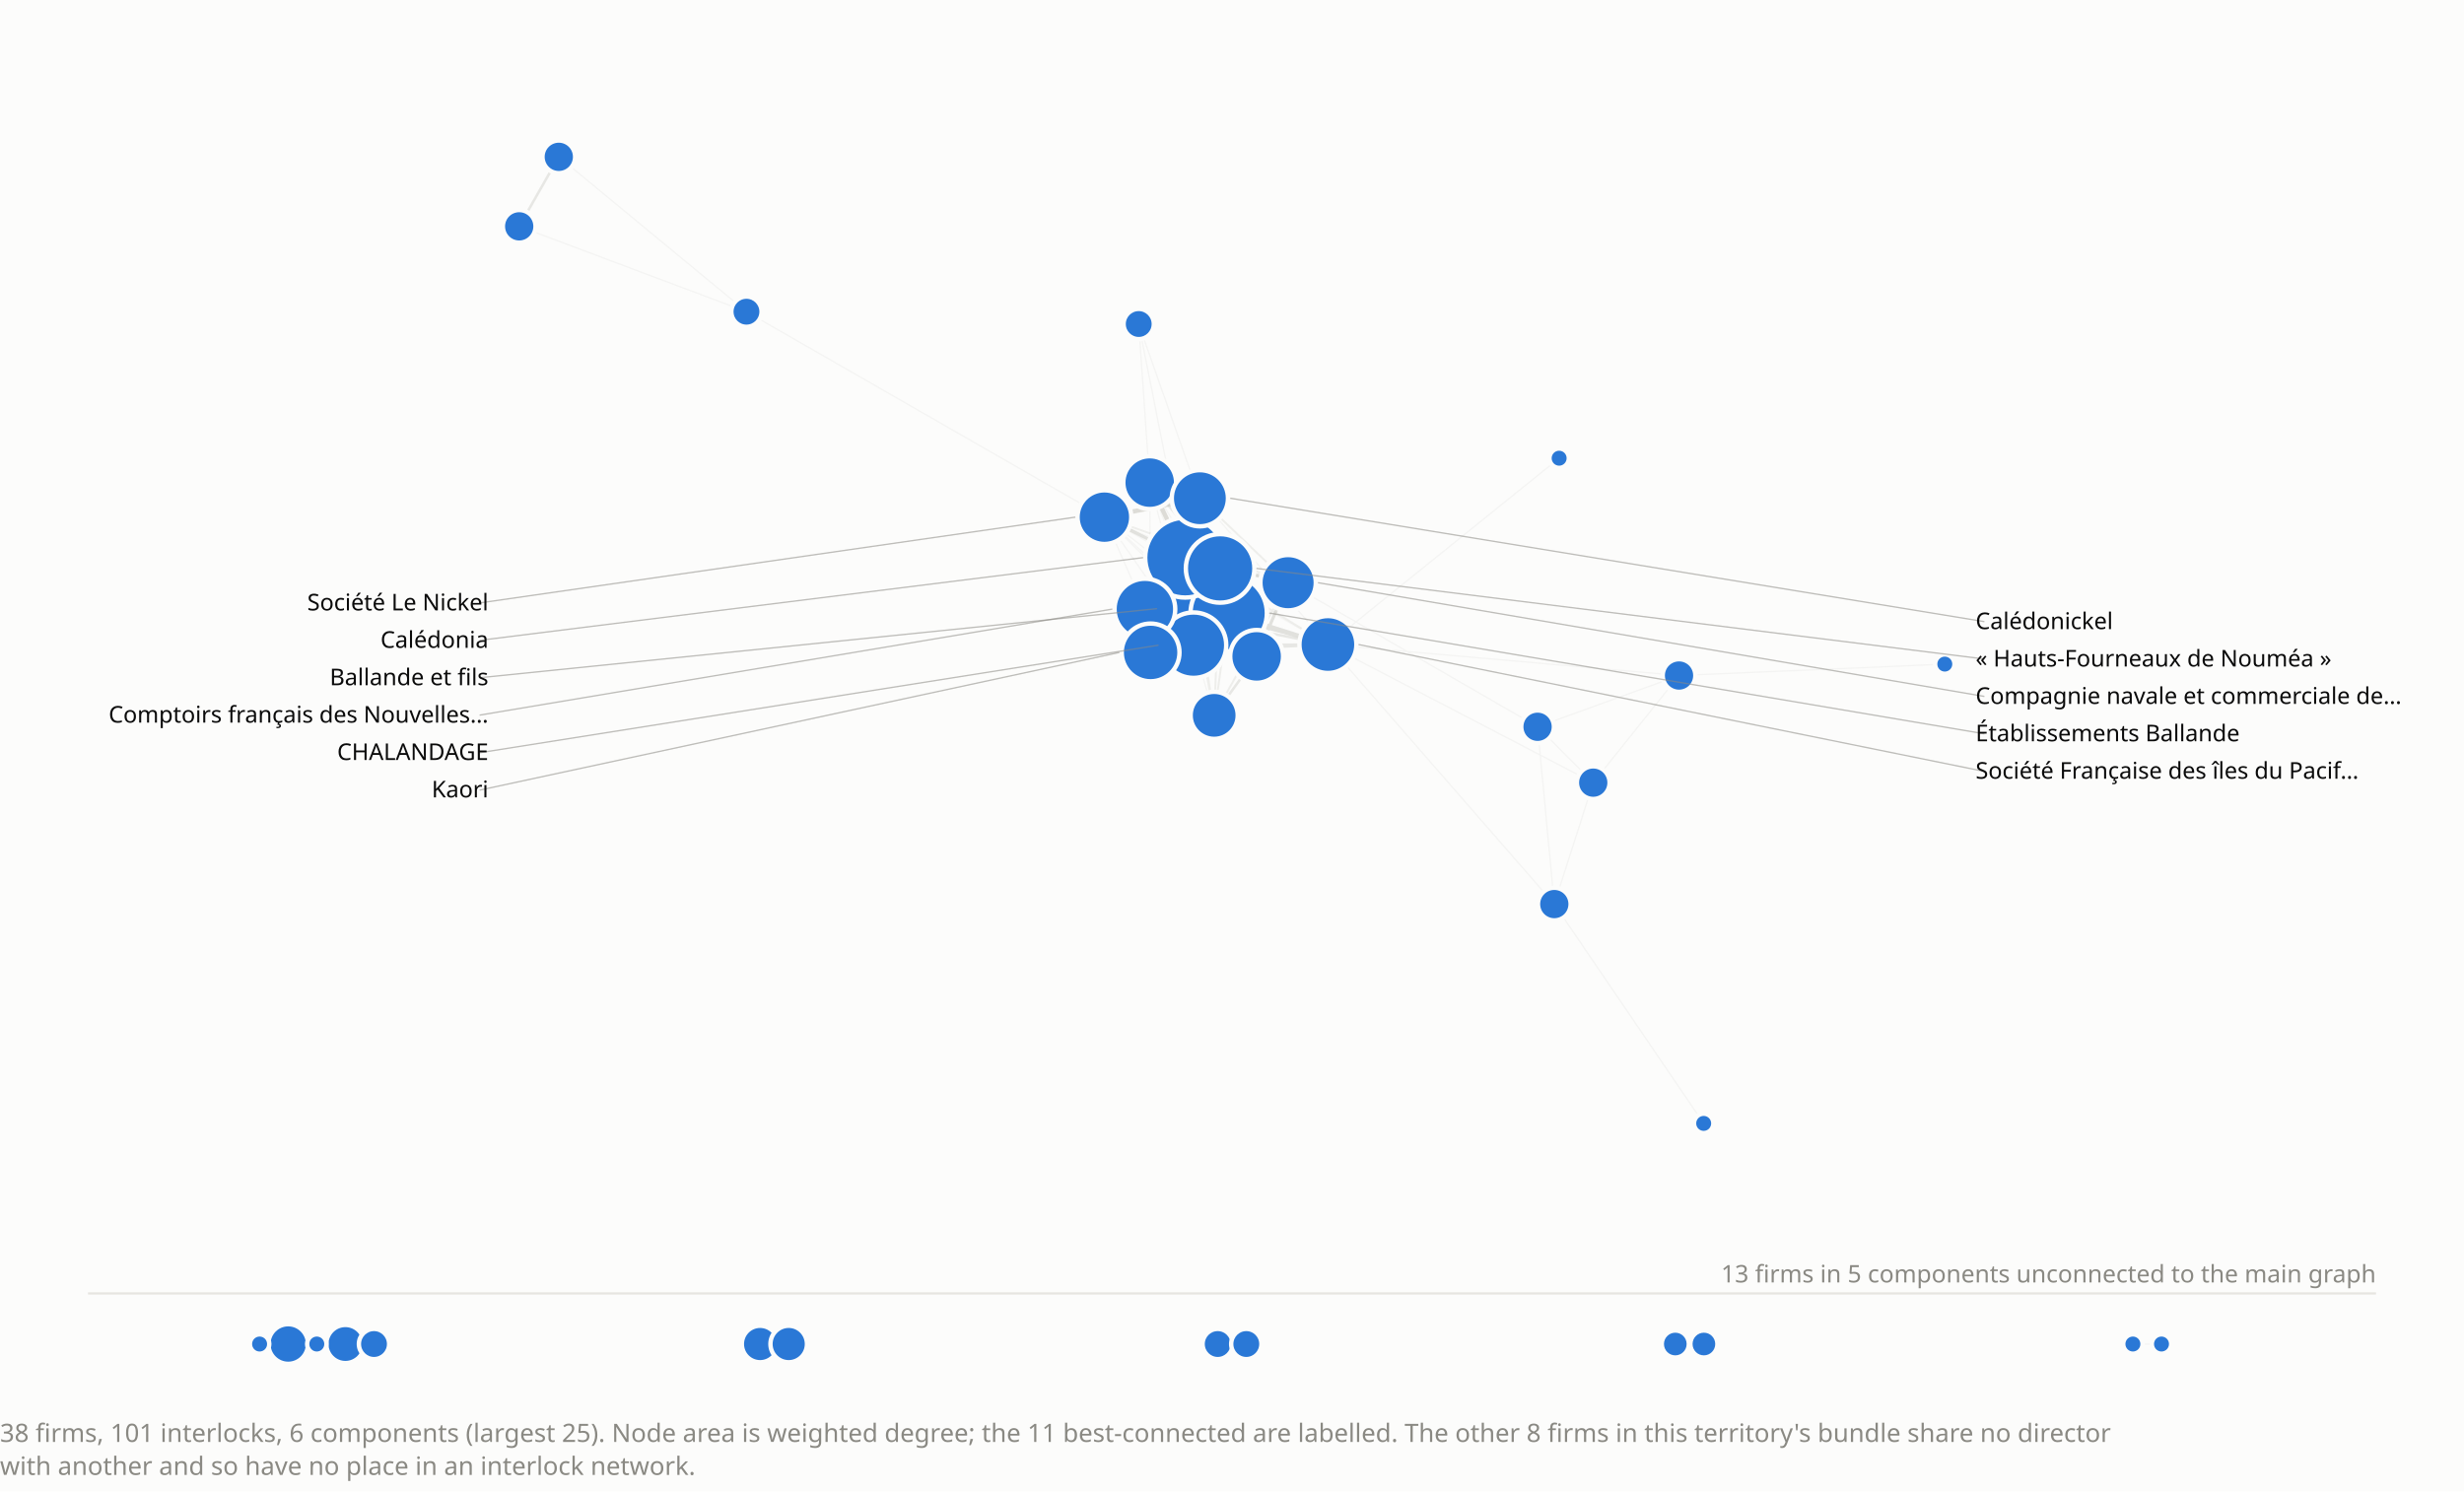
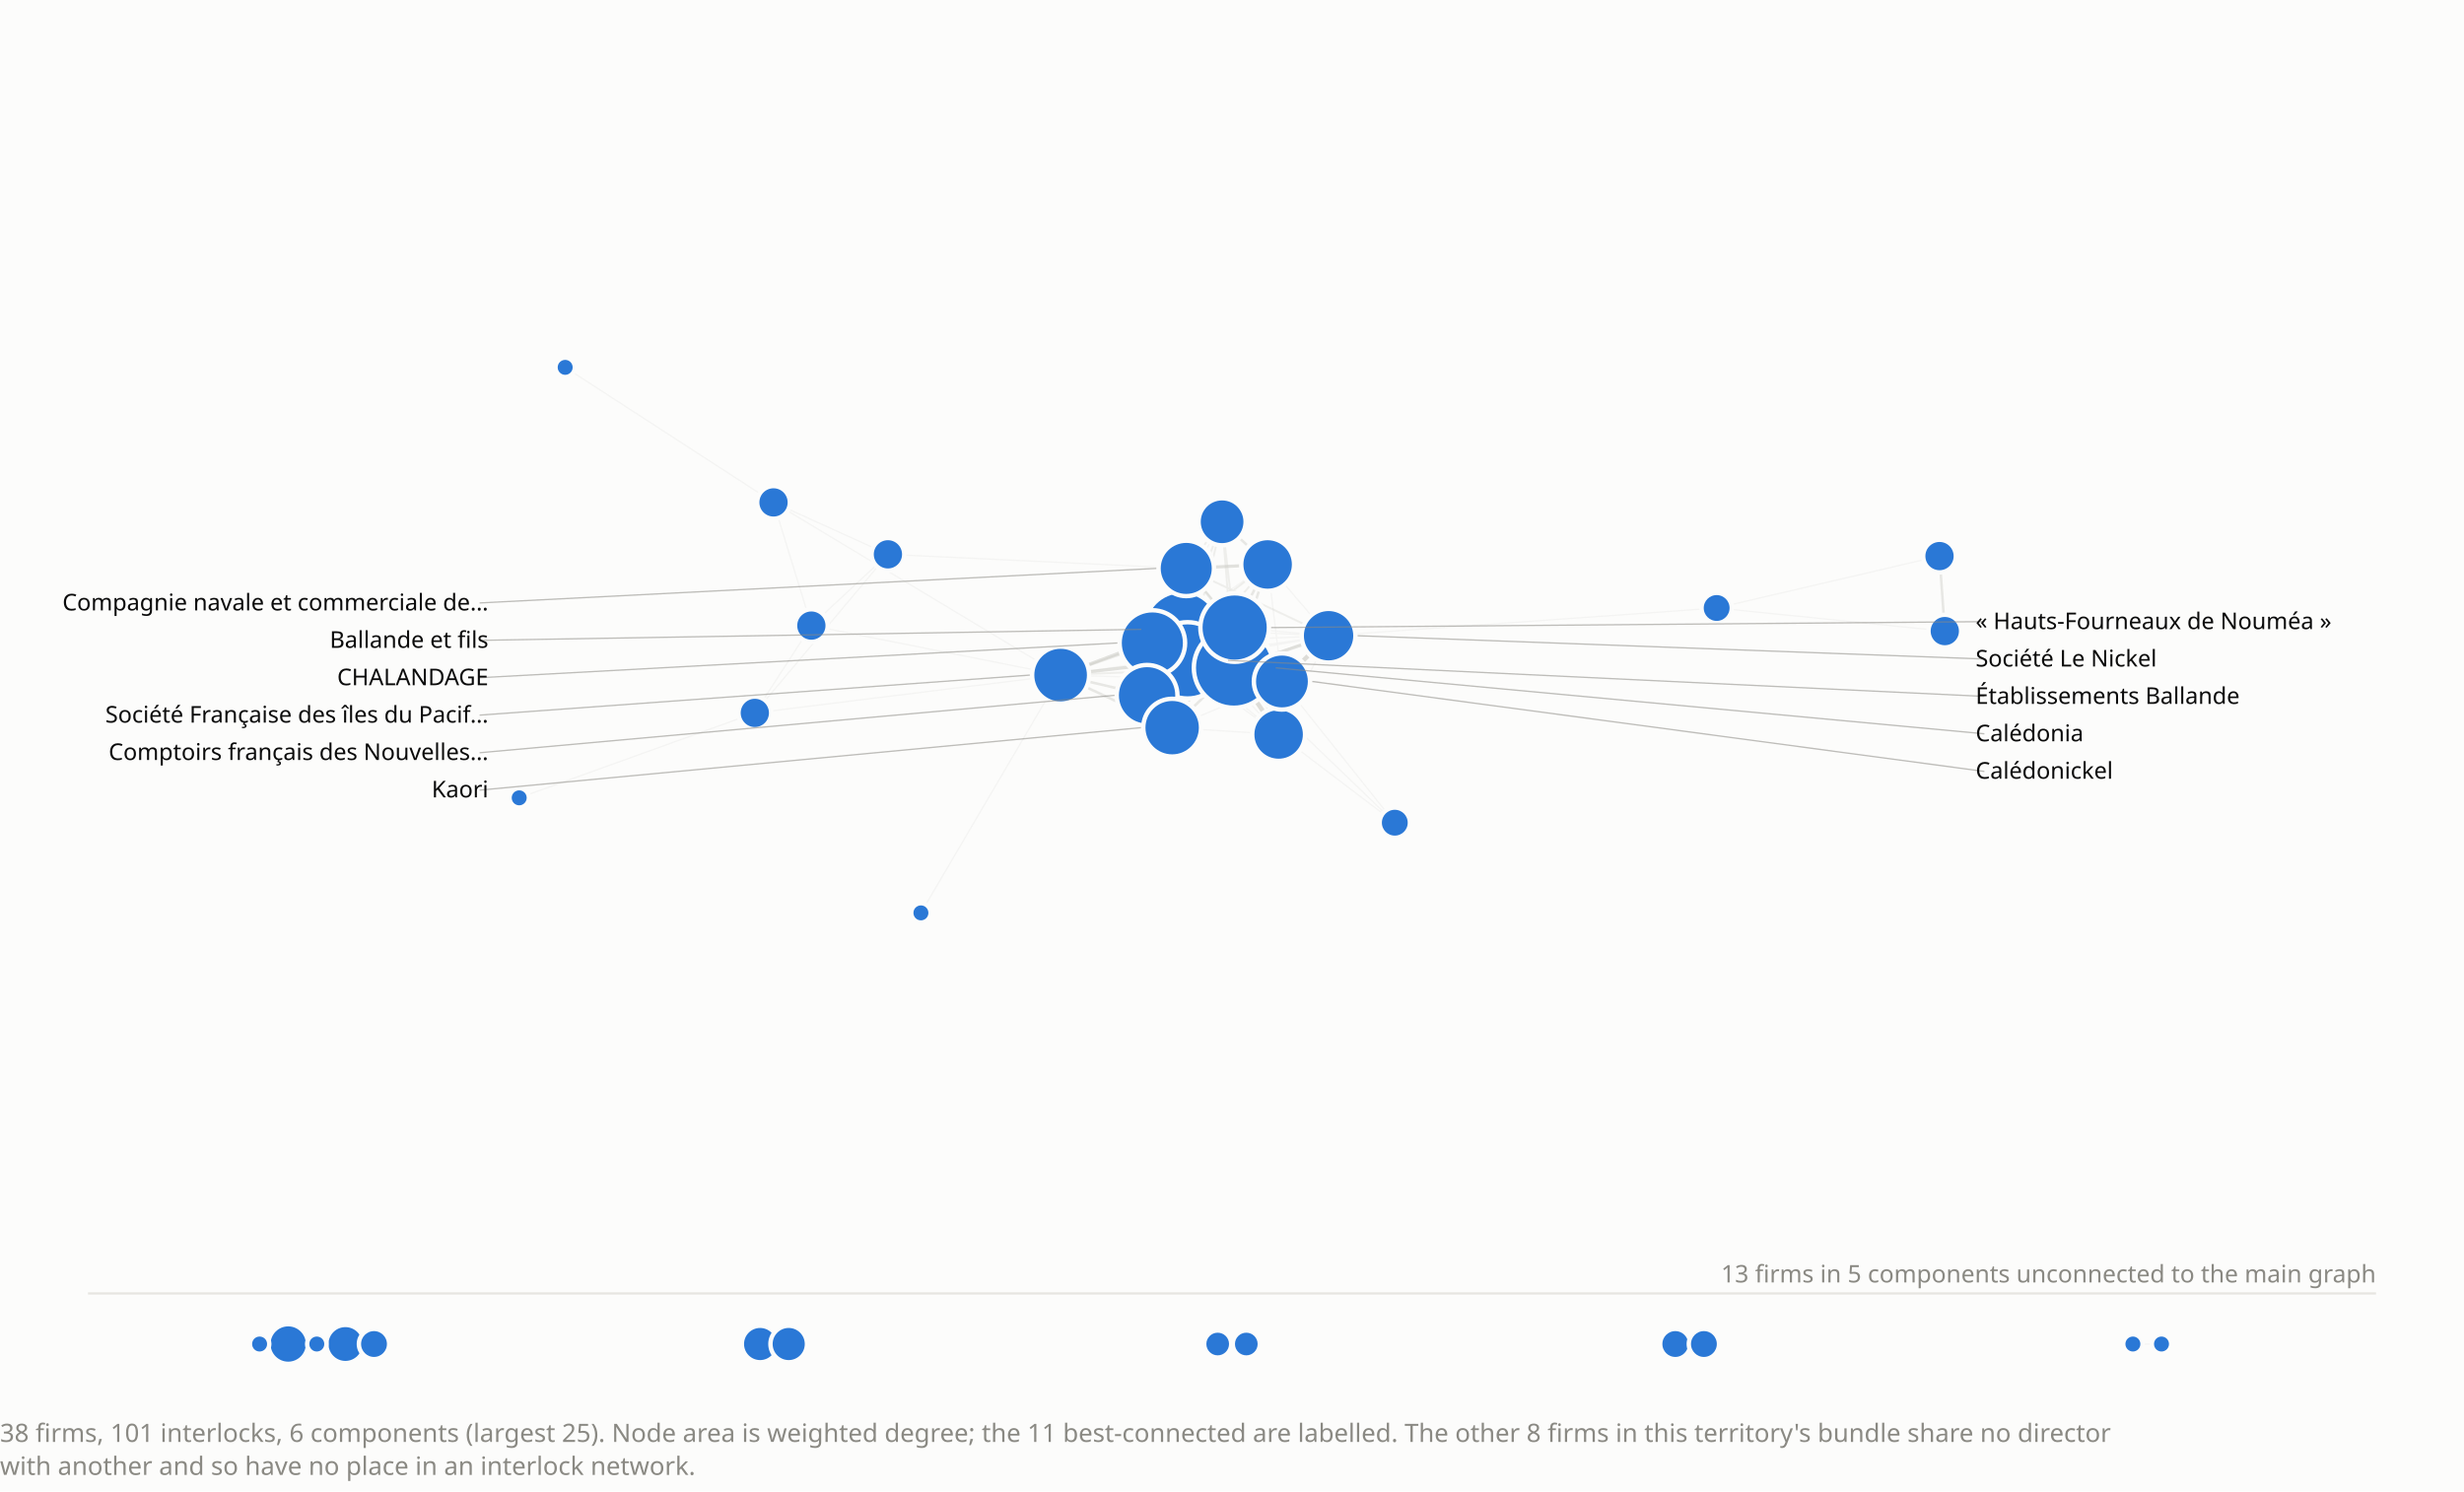
<svg xmlns="http://www.w3.org/2000/svg" viewBox="0 0 1120 678" width="1120" height="678" role="img" aria-label="New Caledonia (Melanesia) interlock network">
  <rect width="1120" height="678" fill="#fcfcfb" />
  <g stroke="#c9c8c2" fill="none">
-     <path d="M544.2 276.7L558.5 278.7M544.2 276.7L538.7 253.5M544.2 276.7L554.6 258.4M544.2 276.7L542.5 293.3M544.2 276.7L520.4 276.9M558.5 278.7L538.7 253.5M558.5 278.7L554.6 258.4M558.5 278.7L542.5 293.3M558.5 278.7L520.4 276.9M538.7 253.5L522.6 219.4M538.7 253.5L554.6 258.4M545.4 226.5L502.0 235.1M345.5 611.0L358.5 611.0" stroke-width="2.00" stroke-opacity="0.620" />
-     <path d="M544.2 276.7L523.0 296.6M544.2 276.7L603.6 293.0M558.5 278.7L523.0 296.6M558.5 278.7L603.6 293.0M538.7 253.5L585.5 264.9M538.7 253.5L502.0 235.1M554.6 258.4L542.5 293.3M542.5 293.3L520.4 276.9M520.4 276.9L523.0 296.6M585.5 264.9L571.2 298.4" stroke-width="1.44" stroke-opacity="0.520" />
-     <path d="M544.2 276.7L551.9 325.2M544.2 276.7L585.5 264.9M544.2 276.7L571.2 298.4M558.5 278.7L551.9 325.2M558.5 278.7L585.5 264.9M558.5 278.7L571.2 298.4M538.7 253.5L551.9 325.2M538.7 253.5L603.6 293.0M522.6 219.4L545.4 226.5M554.6 258.4L551.9 325.2M554.6 258.4L520.4 276.9M545.4 226.5L585.5 264.9M502.0 235.1L585.5 264.9M157.0 611.0L170.0 611.0M585.5 264.9L551.9 325.2M761.5 611.0L774.5 611.0" stroke-width="0.88" stroke-opacity="0.280" />
-     <path d="M544.2 276.7L522.6 219.4M544.2 276.7L545.4 226.5M544.2 276.7L502.0 235.1M558.5 278.7L522.6 219.4M558.5 278.7L545.4 226.5M558.5 278.7L502.0 235.1M538.7 253.5L517.6 147.3M522.6 219.4L542.5 293.3M522.6 219.4L523.0 296.6M522.6 219.4L502.0 235.1M522.6 219.4L517.6 147.3M554.6 258.4L545.4 226.5M554.6 258.4L502.0 235.1M542.5 293.3L551.9 325.2M542.5 293.3L585.5 264.9M542.5 293.3L571.2 298.4M542.5 293.3L545.4 226.5M542.5 293.3L502.0 235.1M545.4 226.5L571.2 298.4M545.4 226.5L520.4 276.9M545.4 226.5L603.6 293.0M545.4 226.5L523.0 296.6M545.4 226.5L517.6 147.3M502.0 235.1L571.2 298.4M502.0 235.1L520.4 276.9M502.0 235.1L603.6 293.0M502.0 235.1L339.3 141.7M131.0 611.0L170.0 611.0M131.0 611.0L118.0 611.0M131.0 611.0L144.0 611.0M585.5 264.9L698.9 330.4M603.6 293.0L763.2 307.1M603.6 293.0L706.5 411.0M603.6 293.0L724.2 355.8M603.6 293.0L708.7 208.3M236.0 102.9L339.3 141.7M254.0 71.3L339.3 141.7M763.2 307.1L698.9 330.4M763.2 307.1L724.2 355.8M763.2 307.1L884.0 301.9M698.9 330.4L724.2 355.8M698.9 330.4L706.5 411.0M724.2 355.8L706.5 411.0M706.5 411.0L774.4 510.7M969.5 611.0L982.5 611.0" stroke-width="0.60" stroke-opacity="0.160" />
-     <path d="M538.7 253.5L542.5 293.3M538.7 253.5L545.4 226.5M131.0 611.0L157.0 611.0" stroke-width="1.72" stroke-opacity="0.620" />
-     <path d="M538.7 253.5L571.2 298.4M538.7 253.5L520.4 276.9M538.7 253.5L523.0 296.6M522.6 219.4L554.6 258.4M554.6 258.4L585.5 264.9M554.6 258.4L571.2 298.4M554.6 258.4L523.0 296.6M542.5 293.3L523.0 296.6M542.5 293.3L603.6 293.0M520.4 276.9L603.6 293.0M571.2 298.4L551.9 325.2M523.0 296.6L603.6 293.0M236.0 102.9L254.0 71.3M553.5 611.0L566.5 611.0" stroke-width="1.16" stroke-opacity="0.400" />
+     <path d="M537.2 286.1L539.8 300.2M537.2 286.1L560.8 303.6M537.2 286.1L561.2 285.3M537.2 286.1L523.8 292.3M537.2 286.1L521.4 316.1M539.8 300.2L560.8 303.6M539.8 300.2L561.2 285.3M539.8 300.2L523.8 292.3M539.8 300.2L521.4 316.1M560.8 303.6L581.2 333.9M560.8 303.6L561.2 285.3M582.7 309.8L603.9 289.0M345.5 611.0L358.5 611.0" stroke-width="2.00" stroke-opacity="0.620" />
+     <path d="M537.2 286.1L532.8 330.8M537.2 286.1L482.1 306.9M539.8 300.2L532.8 330.8M539.8 300.2L482.1 306.9M560.8 303.6L539.2 258.4M560.8 303.6L603.9 289.0M561.2 285.3L523.8 292.3M523.8 292.3L521.4 316.1M521.4 316.1L532.8 330.8M539.2 258.4L576.2 256.6" stroke-width="1.44" stroke-opacity="0.520" />
+     <path d="M537.2 286.1L555.5 237.2M537.2 286.1L539.2 258.4M537.2 286.1L576.2 256.6M539.8 300.2L555.5 237.2M539.8 300.2L539.2 258.4M539.8 300.2L576.2 256.6M560.8 303.6L555.5 237.2M560.8 303.6L482.1 306.9M581.2 333.9L582.7 309.8M561.2 285.3L555.5 237.2M561.2 285.3L521.4 316.1M582.7 309.8L539.2 258.4M603.9 289.0L539.2 258.4M157.0 611.0L170.0 611.0M539.2 258.4L555.5 237.2M553.5 611.0L566.5 611.0" stroke-width="0.88" stroke-opacity="0.280" />
+     <path d="M537.2 286.1L581.2 333.9M537.2 286.1L582.7 309.8M537.2 286.1L603.9 289.0M539.8 300.2L581.2 333.9M539.8 300.2L582.7 309.8M539.8 300.2L603.9 289.0M560.8 303.6L634.0 374.0M581.2 333.9L523.8 292.3M581.2 333.9L532.8 330.8M581.2 333.9L603.9 289.0M581.2 333.9L634.0 374.0M561.2 285.3L582.7 309.8M561.2 285.3L603.9 289.0M523.8 292.3L555.5 237.2M523.8 292.3L539.2 258.4M523.8 292.3L576.2 256.6M523.8 292.3L582.7 309.8M523.8 292.3L603.9 289.0M582.7 309.8L576.2 256.6M582.7 309.8L521.4 316.1M582.7 309.8L482.1 306.9M582.7 309.8L532.8 330.8M582.7 309.8L634.0 374.0M603.9 289.0L576.2 256.6M603.9 289.0L521.4 316.1M603.9 289.0L482.1 306.9M603.9 289.0L780.3 276.4M131.0 611.0L170.0 611.0M131.0 611.0L118.0 611.0M131.0 611.0L144.0 611.0M539.2 258.4L403.6 252.0M482.1 306.9L343.1 324.1M482.1 306.9L351.6 228.4M482.1 306.9L368.8 284.4M482.1 306.9L418.6 415.0M881.6 252.8L780.3 276.4M884.0 286.9L780.3 276.4M343.1 324.1L403.6 252.0M343.1 324.1L368.8 284.4M343.1 324.1L236.0 362.7M403.6 252.0L368.8 284.4M403.6 252.0L351.6 228.4M368.8 284.4L351.6 228.4M351.6 228.4L256.9 167.0M969.5 611.0L982.5 611.0" stroke-width="0.60" stroke-opacity="0.160" />
+     <path d="M560.8 303.6L523.8 292.3M560.8 303.6L582.7 309.8M131.0 611.0L157.0 611.0" stroke-width="1.72" stroke-opacity="0.620" />
+     <path d="M560.8 303.6L576.2 256.6M560.8 303.6L521.4 316.1M560.8 303.6L532.8 330.8M581.2 333.9L561.2 285.3M561.2 285.3L539.2 258.4M561.2 285.3L576.2 256.6M561.2 285.3L532.8 330.8M523.8 292.3L532.8 330.8M523.8 292.3L482.1 306.9M521.4 316.1L482.1 306.9M576.2 256.6L555.5 237.2M532.8 330.8L482.1 306.9M881.6 252.8L884.0 286.9M761.5 611.0L774.5 611.0" stroke-width="1.16" stroke-opacity="0.400" />
  </g>
  <g>
-     <circle class="nd" data-id="ballandefils" cx="544.2" cy="276.7" r="17.35" fill="#2a78d6" stroke="#fcfcfb" stroke-width="2" />
-     <circle class="nd" data-id="etablissementsballande" cx="558.5" cy="278.7" r="17.35" fill="#2a78d6" stroke="#fcfcfb" stroke-width="2" />
-     <circle class="nd" data-id="caledonia" cx="538.7" cy="253.5" r="18.15" fill="#2a78d6" stroke="#fcfcfb" stroke-width="2" />
-     <circle class="nd" data-id="comitedirection" cx="522.6" cy="219.4" r="12.01" fill="#2a78d6" stroke="#fcfcfb" stroke-width="2" />
-     <circle class="nd" data-id="hautsfourneauxnoumea" cx="554.6" cy="258.4" r="15.58" fill="#2a78d6" stroke="#fcfcfb" stroke-width="2" />
-     <circle class="nd" data-id="chalandage" cx="542.5" cy="293.3" r="14.88" fill="#2a78d6" stroke="#fcfcfb" stroke-width="2" />
-     <circle class="nd" data-id="caledonickel" cx="545.4" cy="226.5" r="12.77" fill="#2a78d6" stroke="#fcfcfb" stroke-width="2" />
-     <circle class="nd" data-id="nickel" cx="502.0" cy="235.1" r="12.21" fill="#2a78d6" stroke="#fcfcfb" stroke-width="2" />
-     <circle class="nd" data-id="comptoirsnouvelleshebrides" cx="520.4" cy="276.9" r="13.80" fill="#2a78d6" stroke="#fcfcfb" stroke-width="2" />
+     <circle class="nd" data-id="ballandefils" cx="537.2" cy="286.1" r="17.35" fill="#2a78d6" stroke="#fcfcfb" stroke-width="2" />
+     <circle class="nd" data-id="etablissementsballande" cx="539.8" cy="300.2" r="17.35" fill="#2a78d6" stroke="#fcfcfb" stroke-width="2" />
+     <circle class="nd" data-id="caledonia" cx="560.8" cy="303.6" r="18.15" fill="#2a78d6" stroke="#fcfcfb" stroke-width="2" />
+     <circle class="nd" data-id="comitedirection" cx="581.2" cy="333.9" r="12.01" fill="#2a78d6" stroke="#fcfcfb" stroke-width="2" />
+     <circle class="nd" data-id="hautsfourneauxnoumea" cx="561.2" cy="285.3" r="15.58" fill="#2a78d6" stroke="#fcfcfb" stroke-width="2" />
+     <circle class="nd" data-id="chalandage" cx="523.8" cy="292.3" r="14.88" fill="#2a78d6" stroke="#fcfcfb" stroke-width="2" />
+     <circle class="nd" data-id="caledonickel" cx="582.7" cy="309.8" r="12.77" fill="#2a78d6" stroke="#fcfcfb" stroke-width="2" />
+     <circle class="nd" data-id="nickel" cx="603.9" cy="289.0" r="12.21" fill="#2a78d6" stroke="#fcfcfb" stroke-width="2" />
+     <circle class="nd" data-id="comptoirsnouvelleshebrides" cx="521.4" cy="316.1" r="13.80" fill="#2a78d6" stroke="#fcfcfb" stroke-width="2" />
    <circle class="nd" data-id="andeville" cx="345.5" cy="611.0" r="8.30" fill="#2a78d6" stroke="#fcfcfb" stroke-width="2" />
    <circle class="nd" data-id="gueraultlemarinier" cx="358.5" cy="611.0" r="8.30" fill="#2a78d6" stroke="#fcfcfb" stroke-width="2" />
    <circle class="nd" data-id="etsgomenouaco" cx="131.0" cy="611.0" r="9.02" fill="#2a78d6" stroke="#fcfcfb" stroke-width="2" />
    <circle class="nd" data-id="ouaco" cx="157.0" cy="611.0" r="8.68" fill="#2a78d6" stroke="#fcfcfb" stroke-width="2" />
-     <circle class="nd" data-id="navalecommercialeoceanie" cx="585.5" cy="264.9" r="12.59" fill="#2a78d6" stroke="#fcfcfb" stroke-width="2" />
-     <circle class="nd" data-id="navaleoceanie" cx="571.2" cy="298.4" r="12.01" fill="#2a78d6" stroke="#fcfcfb" stroke-width="2" />
-     <circle class="nd" data-id="kaori" cx="523.0" cy="296.6" r="13.13" fill="#2a78d6" stroke="#fcfcfb" stroke-width="2" />
-     <circle class="nd" data-id="ilespacifique" cx="603.6" cy="293.0" r="12.95" fill="#2a78d6" stroke="#fcfcfb" stroke-width="2" />
-     <circle class="nd" data-id="minesnickelreunies" cx="551.9" cy="325.2" r="10.70" fill="#2a78d6" stroke="#fcfcfb" stroke-width="2" />
-     <circle class="nd" data-id="metallurgiquetao" cx="236.0" cy="102.9" r="7.42" fill="#2a78d6" stroke="#fcfcfb" stroke-width="2" />
-     <circle class="nd" data-id="usinestaohydroelectriquetaometallurgiquetao" cx="254.0" cy="71.3" r="7.42" fill="#2a78d6" stroke="#fcfcfb" stroke-width="2" />
-     <circle class="nd" data-id="commissionnairecorrespondant" cx="553.5" cy="611.0" r="6.87" fill="#2a78d6" stroke="#fcfcfb" stroke-width="2" />
-     <circle class="nd" data-id="maisonbarrau" cx="566.5" cy="611.0" r="6.87" fill="#2a78d6" stroke="#fcfcfb" stroke-width="2" />
-     <circle class="nd" data-id="burnsphilpco35crutchedfriarslondresec" cx="761.5" cy="611.0" r="6.15" fill="#2a78d6" stroke="#fcfcfb" stroke-width="2" />
-     <circle class="nd" data-id="burnsphilpcoltd" cx="774.5" cy="611.0" r="6.15" fill="#2a78d6" stroke="#fcfcfb" stroke-width="2" />
+     <circle class="nd" data-id="navalecommercialeoceanie" cx="539.2" cy="258.4" r="12.59" fill="#2a78d6" stroke="#fcfcfb" stroke-width="2" />
+     <circle class="nd" data-id="navaleoceanie" cx="576.2" cy="256.6" r="12.01" fill="#2a78d6" stroke="#fcfcfb" stroke-width="2" />
+     <circle class="nd" data-id="kaori" cx="532.8" cy="330.8" r="13.13" fill="#2a78d6" stroke="#fcfcfb" stroke-width="2" />
+     <circle class="nd" data-id="ilespacifique" cx="482.1" cy="306.9" r="12.95" fill="#2a78d6" stroke="#fcfcfb" stroke-width="2" />
+     <circle class="nd" data-id="minesnickelreunies" cx="555.5" cy="237.2" r="10.70" fill="#2a78d6" stroke="#fcfcfb" stroke-width="2" />
+     <circle class="nd" data-id="metallurgiquetao" cx="881.6" cy="252.8" r="7.42" fill="#2a78d6" stroke="#fcfcfb" stroke-width="2" />
+     <circle class="nd" data-id="usinestaohydroelectriquetaometallurgiquetao" cx="884.0" cy="286.9" r="7.42" fill="#2a78d6" stroke="#fcfcfb" stroke-width="2" />
+     <circle class="nd" data-id="commissionnairecorrespondant" cx="761.5" cy="611.0" r="6.87" fill="#2a78d6" stroke="#fcfcfb" stroke-width="2" />
+     <circle class="nd" data-id="maisonbarrau" cx="774.5" cy="611.0" r="6.87" fill="#2a78d6" stroke="#fcfcfb" stroke-width="2" />
+     <circle class="nd" data-id="burnsphilpco35crutchedfriarslondresec" cx="553.5" cy="611.0" r="6.15" fill="#2a78d6" stroke="#fcfcfb" stroke-width="2" />
+     <circle class="nd" data-id="burnsphilpcoltd" cx="566.5" cy="611.0" r="6.15" fill="#2a78d6" stroke="#fcfcfb" stroke-width="2" />
    <circle class="nd" data-id="tiebaghi" cx="170.0" cy="611.0" r="6.87" fill="#2a78d6" stroke="#fcfcfb" stroke-width="2" />
-     <circle class="nd" data-id="havraisecaledonienne" cx="763.2" cy="307.1" r="7.42" fill="#2a78d6" stroke="#fcfcfb" stroke-width="2" />
-     <circle class="nd" data-id="immobilierenouvelleshebrides" cx="698.9" cy="330.4" r="7.42" fill="#2a78d6" stroke="#fcfcfb" stroke-width="2" />
-     <circle class="nd" data-id="nouvelleshebrides" cx="724.2" cy="355.8" r="7.42" fill="#2a78d6" stroke="#fcfcfb" stroke-width="2" />
-     <circle class="nd" data-id="oregon" cx="884.0" cy="301.9" r="4.40" fill="#2a78d6" stroke="#fcfcfb" stroke-width="2" />
-     <circle class="nd" data-id="chrome" cx="339.3" cy="141.7" r="6.87" fill="#2a78d6" stroke="#fcfcfb" stroke-width="2" />
-     <circle class="nd" data-id="cotonnierenouvelleshebrides" cx="706.5" cy="411.0" r="7.42" fill="#2a78d6" stroke="#fcfcfb" stroke-width="2" />
-     <circle class="nd" data-id="unionelectriquecoloniale" cx="774.4" cy="510.7" r="4.40" fill="#2a78d6" stroke="#fcfcfb" stroke-width="2" />
-     <circle class="nd" data-id="frigorifiquecaledonienne" cx="708.7" cy="208.3" r="4.40" fill="#2a78d6" stroke="#fcfcfb" stroke-width="2" />
-     <circle class="nd" data-id="kerrmy" cx="517.6" cy="147.3" r="6.87" fill="#2a78d6" stroke="#fcfcfb" stroke-width="2" />
+     <circle class="nd" data-id="havraisecaledonienne" cx="343.1" cy="324.1" r="7.42" fill="#2a78d6" stroke="#fcfcfb" stroke-width="2" />
+     <circle class="nd" data-id="immobilierenouvelleshebrides" cx="403.6" cy="252.0" r="7.42" fill="#2a78d6" stroke="#fcfcfb" stroke-width="2" />
+     <circle class="nd" data-id="nouvelleshebrides" cx="368.8" cy="284.4" r="7.42" fill="#2a78d6" stroke="#fcfcfb" stroke-width="2" />
+     <circle class="nd" data-id="oregon" cx="236.0" cy="362.7" r="4.40" fill="#2a78d6" stroke="#fcfcfb" stroke-width="2" />
+     <circle class="nd" data-id="chrome" cx="780.3" cy="276.4" r="6.87" fill="#2a78d6" stroke="#fcfcfb" stroke-width="2" />
+     <circle class="nd" data-id="cotonnierenouvelleshebrides" cx="351.6" cy="228.4" r="7.42" fill="#2a78d6" stroke="#fcfcfb" stroke-width="2" />
+     <circle class="nd" data-id="unionelectriquecoloniale" cx="256.9" cy="167.0" r="4.40" fill="#2a78d6" stroke="#fcfcfb" stroke-width="2" />
+     <circle class="nd" data-id="frigorifiquecaledonienne" cx="418.6" cy="415.0" r="4.40" fill="#2a78d6" stroke="#fcfcfb" stroke-width="2" />
+     <circle class="nd" data-id="kerrmy" cx="634.0" cy="374.0" r="6.87" fill="#2a78d6" stroke="#fcfcfb" stroke-width="2" />
    <circle class="nd" data-id="consolidatednickelcyltd" cx="118.0" cy="611.0" r="4.40" fill="#2a78d6" stroke="#fcfcfb" stroke-width="2" />
    <circle class="nd" data-id="exploitationminieremetallurgiquecaledonie" cx="969.5" cy="611.0" r="4.40" fill="#2a78d6" stroke="#fcfcfb" stroke-width="2" />
    <circle class="nd" data-id="minesmontdo" cx="982.5" cy="611.0" r="4.40" fill="#2a78d6" stroke="#fcfcfb" stroke-width="2" />
    <circle class="nd" data-id="oceanie" cx="144.0" cy="611.0" r="4.40" fill="#2a78d6" stroke="#fcfcfb" stroke-width="2" />
  </g>
-   <line x1="218.0" y1="274.1" x2="488.8" y2="235.1" stroke="#8a8983" stroke-width="0.6" stroke-opacity="0.55" />
-   <line x1="218.0" y1="291.1" x2="519.6" y2="253.5" stroke="#8a8983" stroke-width="0.6" stroke-opacity="0.55" />
-   <line x1="218.0" y1="308.1" x2="525.9" y2="276.7" stroke="#8a8983" stroke-width="0.6" stroke-opacity="0.55" />
-   <line x1="218.0" y1="325.1" x2="505.6" y2="276.9" stroke="#8a8983" stroke-width="0.6" stroke-opacity="0.55" />
-   <line x1="218.0" y1="342.2" x2="526.6" y2="293.3" stroke="#8a8983" stroke-width="0.6" stroke-opacity="0.55" />
-   <line x1="218.0" y1="359.2" x2="508.8" y2="296.6" stroke="#8a8983" stroke-width="0.6" stroke-opacity="0.55" />
-   <line x1="902.0" y1="282.6" x2="559.2" y2="226.5" stroke="#8a8983" stroke-width="0.6" stroke-opacity="0.55" />
-   <line x1="902.0" y1="299.6" x2="571.1" y2="258.4" stroke="#8a8983" stroke-width="0.6" stroke-opacity="0.55" />
-   <line x1="902.0" y1="316.6" x2="599.1" y2="264.9" stroke="#8a8983" stroke-width="0.6" stroke-opacity="0.55" />
-   <line x1="902.0" y1="333.6" x2="576.9" y2="278.7" stroke="#8a8983" stroke-width="0.6" stroke-opacity="0.55" />
-   <line x1="902.0" y1="350.7" x2="617.5" y2="293.0" stroke="#8a8983" stroke-width="0.6" stroke-opacity="0.55" />
+   <line x1="218.0" y1="274.1" x2="525.6" y2="258.4" stroke="#8a8983" stroke-width="0.6" stroke-opacity="0.55" />
+   <line x1="218.0" y1="291.1" x2="518.8" y2="286.1" stroke="#8a8983" stroke-width="0.6" stroke-opacity="0.55" />
+   <line x1="218.0" y1="308.1" x2="507.9" y2="292.3" stroke="#8a8983" stroke-width="0.6" stroke-opacity="0.55" />
+   <line x1="218.0" y1="325.1" x2="468.1" y2="306.9" stroke="#8a8983" stroke-width="0.6" stroke-opacity="0.55" />
+   <line x1="218.0" y1="342.2" x2="506.6" y2="316.1" stroke="#8a8983" stroke-width="0.6" stroke-opacity="0.55" />
+   <line x1="218.0" y1="359.2" x2="518.6" y2="330.8" stroke="#8a8983" stroke-width="0.6" stroke-opacity="0.55" />
+   <line x1="902.0" y1="282.6" x2="577.8" y2="285.3" stroke="#8a8983" stroke-width="0.6" stroke-opacity="0.55" />
+   <line x1="902.0" y1="299.6" x2="617.1" y2="289.0" stroke="#8a8983" stroke-width="0.6" stroke-opacity="0.55" />
+   <line x1="902.0" y1="316.6" x2="558.2" y2="300.2" stroke="#8a8983" stroke-width="0.6" stroke-opacity="0.55" />
+   <line x1="902.0" y1="333.6" x2="579.9" y2="303.6" stroke="#8a8983" stroke-width="0.6" stroke-opacity="0.55" />
+   <line x1="902.0" y1="350.7" x2="596.5" y2="309.8" stroke="#8a8983" stroke-width="0.6" stroke-opacity="0.55" />
  <g font-size="10.5" font-family="ui-sans-serif,system-ui,sans-serif" fill="#0b0b0b">
-     <text x="222.0" y="277.5" text-anchor="end">Société Le Nickel</text>
-     <text x="222.0" y="294.5" text-anchor="end">Calédonia</text>
-     <text x="222.0" y="311.5" text-anchor="end">Ballande et fils</text>
-     <text x="222.0" y="328.5" text-anchor="end">Comptoirs français des Nouvelles…</text>
-     <text x="222.0" y="345.5" text-anchor="end">CHALANDAGE</text>
+     <text x="222.0" y="277.5" text-anchor="end">Compagnie navale et commerciale de…</text>
+     <text x="222.0" y="294.5" text-anchor="end">Ballande et fils</text>
+     <text x="222.0" y="311.5" text-anchor="end">CHALANDAGE</text>
+     <text x="222.0" y="328.5" text-anchor="end">Société Française des îles du Pacif…</text>
+     <text x="222.0" y="345.5" text-anchor="end">Comptoirs français des Nouvelles…</text>
    <text x="222.0" y="362.5" text-anchor="end">Kaori</text>
-     <text x="898.0" y="286.0" text-anchor="start">Calédonickel</text>
-     <text x="898.0" y="303.0" text-anchor="start">« Hauts-Fourneaux de Nouméa »</text>
-     <text x="898.0" y="320.0" text-anchor="start">Compagnie navale et commerciale de…</text>
-     <text x="898.0" y="337.0" text-anchor="start">Établissements Ballande</text>
-     <text x="898.0" y="354.0" text-anchor="start">Société Française des îles du Pacif…</text>
+     <text x="898.0" y="286.0" text-anchor="start">« Hauts-Fourneaux de Nouméa »</text>
+     <text x="898.0" y="303.0" text-anchor="start">Société Le Nickel</text>
+     <text x="898.0" y="320.0" text-anchor="start">Établissements Ballande</text>
+     <text x="898.0" y="337.0" text-anchor="start">Calédonia</text>
+     <text x="898.0" y="354.0" text-anchor="start">Calédonickel</text>
  </g>
  <line x1="40" y1="588" x2="1080" y2="588" stroke="#e6e5e1" stroke-width="1" />
  <text x="1080" y="583" text-anchor="end" font-size="11" font-family="ui-sans-serif,system-ui,sans-serif" fill="#8a8983">13 firms in 5 components unconnected to the main graph</text>
  <g font-size="11.5" font-family="ui-sans-serif,system-ui,sans-serif" fill="#8a8983">
    <text x="0" y="655.5">38 firms, 101 interlocks, 6 components (largest 25). Node area is weighted degree; the 11 best-connected are labelled. The other 8 firms in this territory's bundle share no director</text>
    <text x="0" y="670.5">with another and so have no place in an interlock network.</text>
  </g>
</svg>
